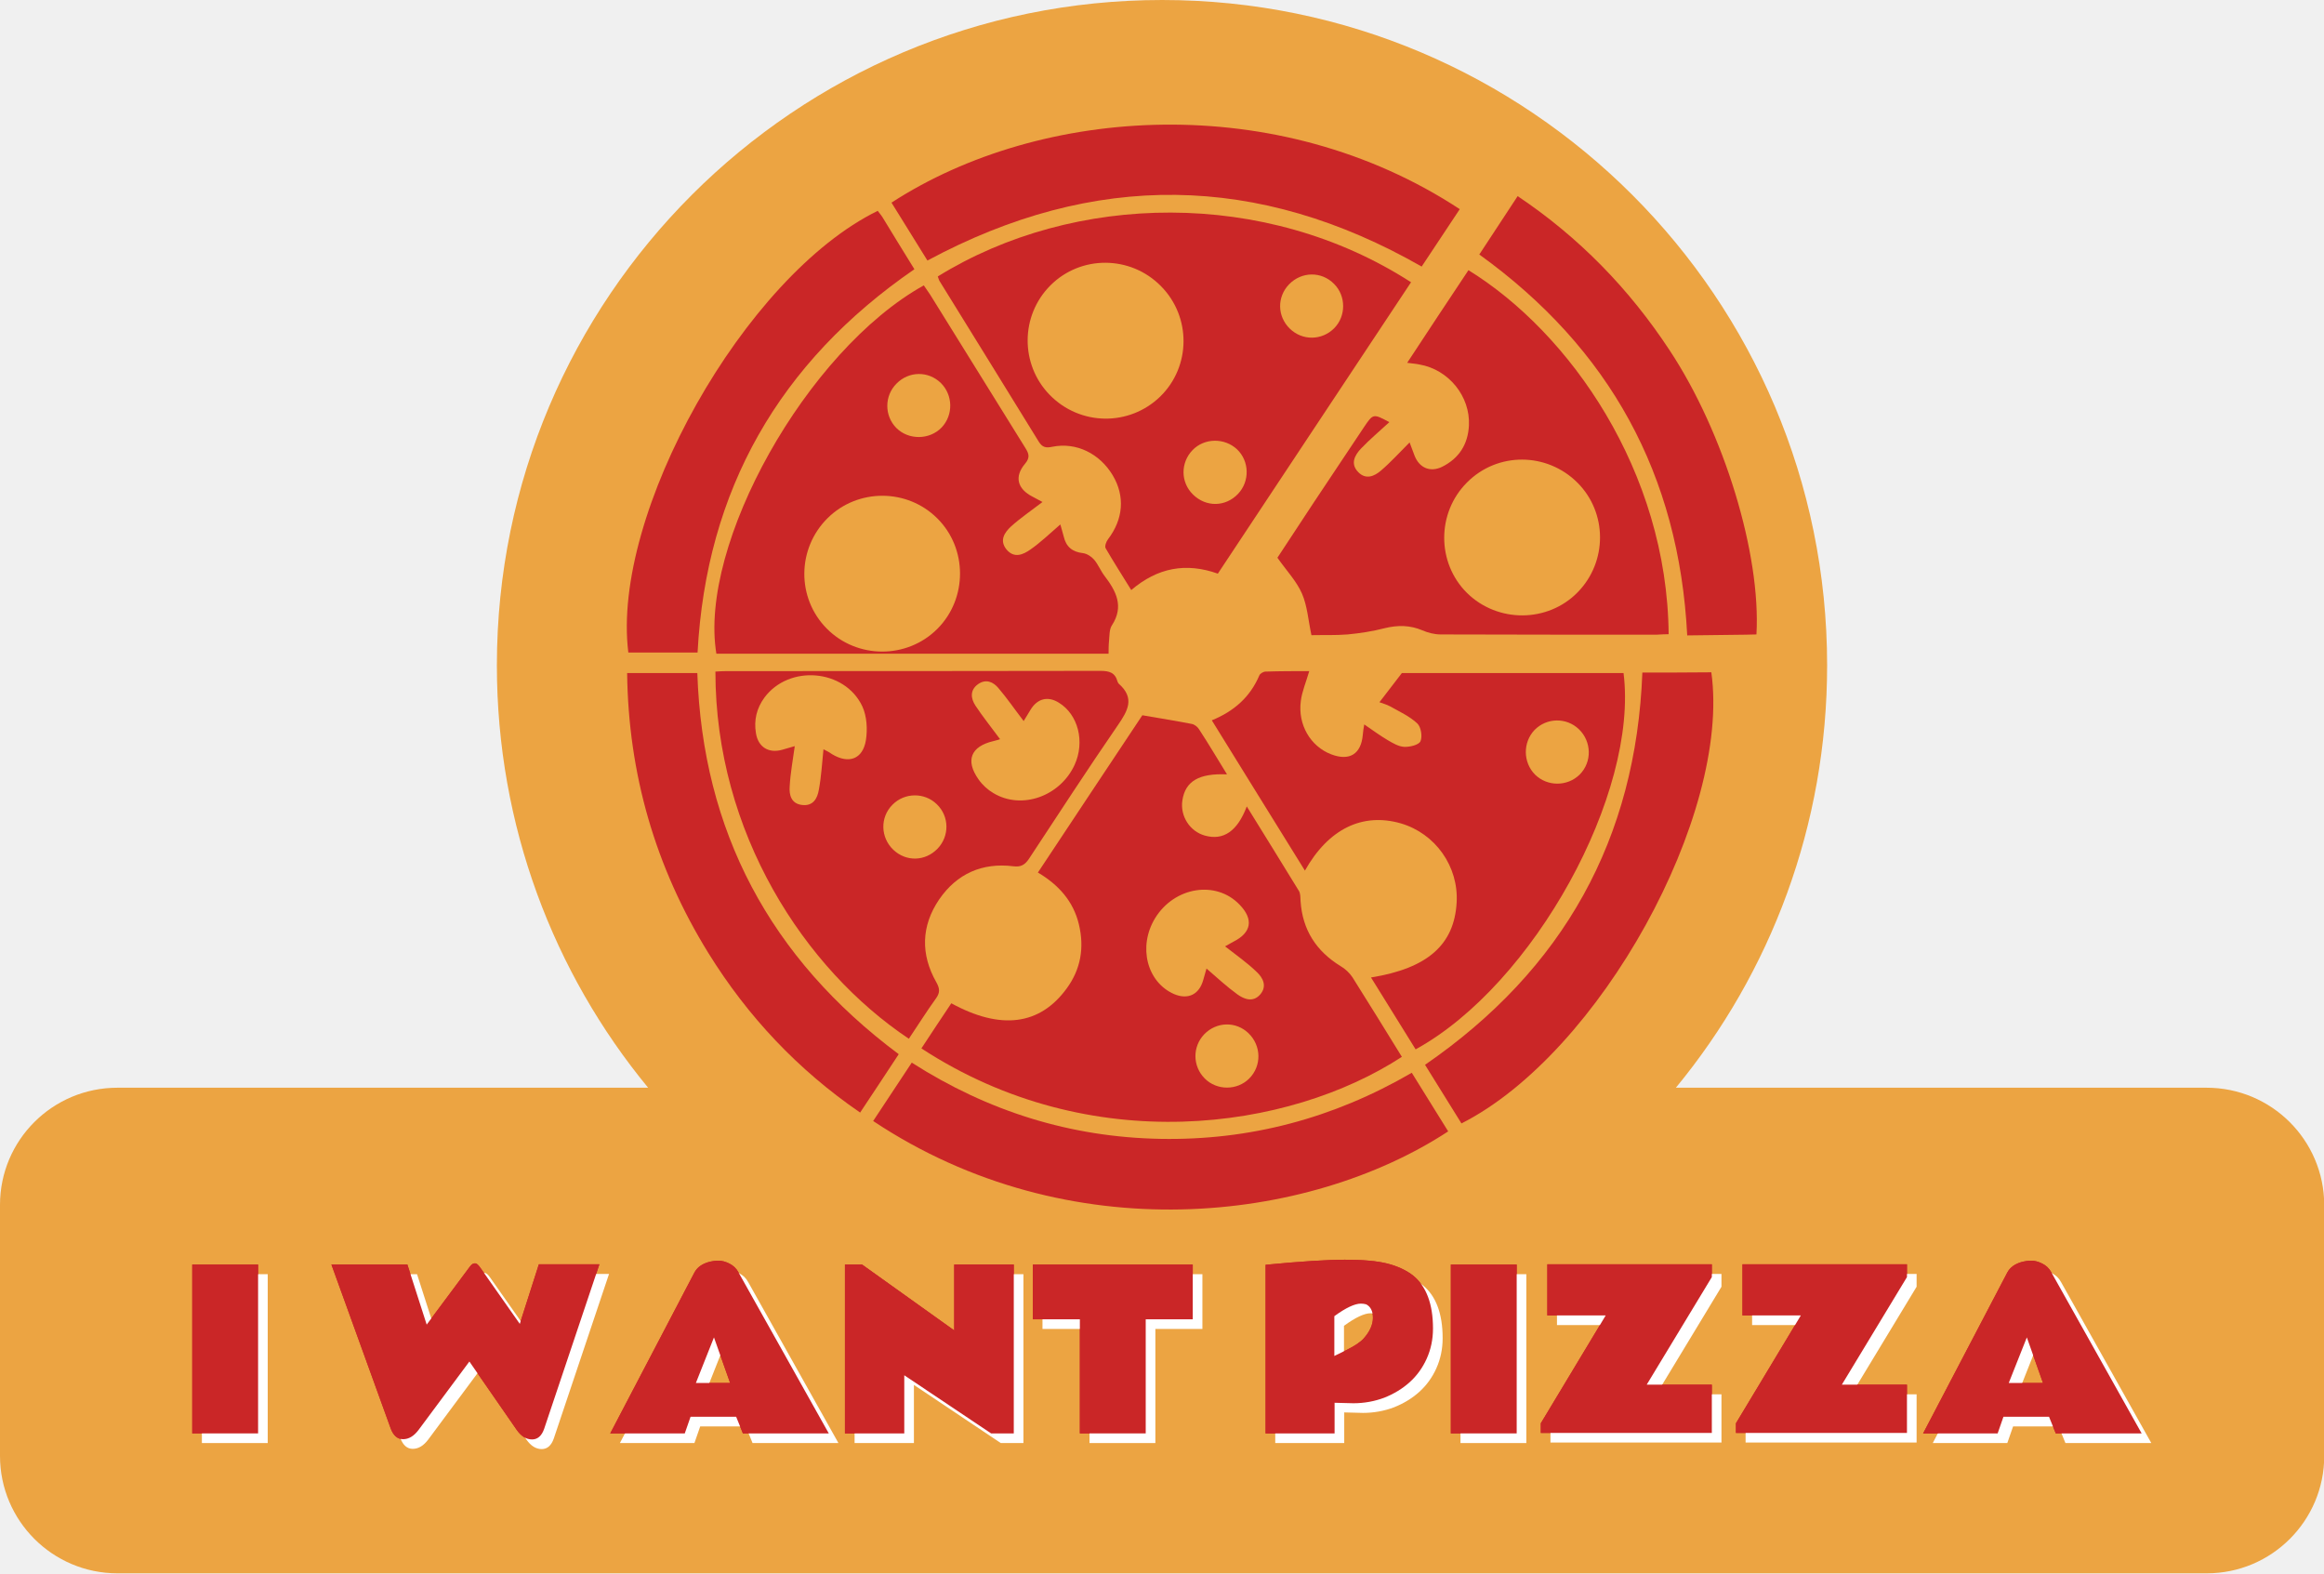
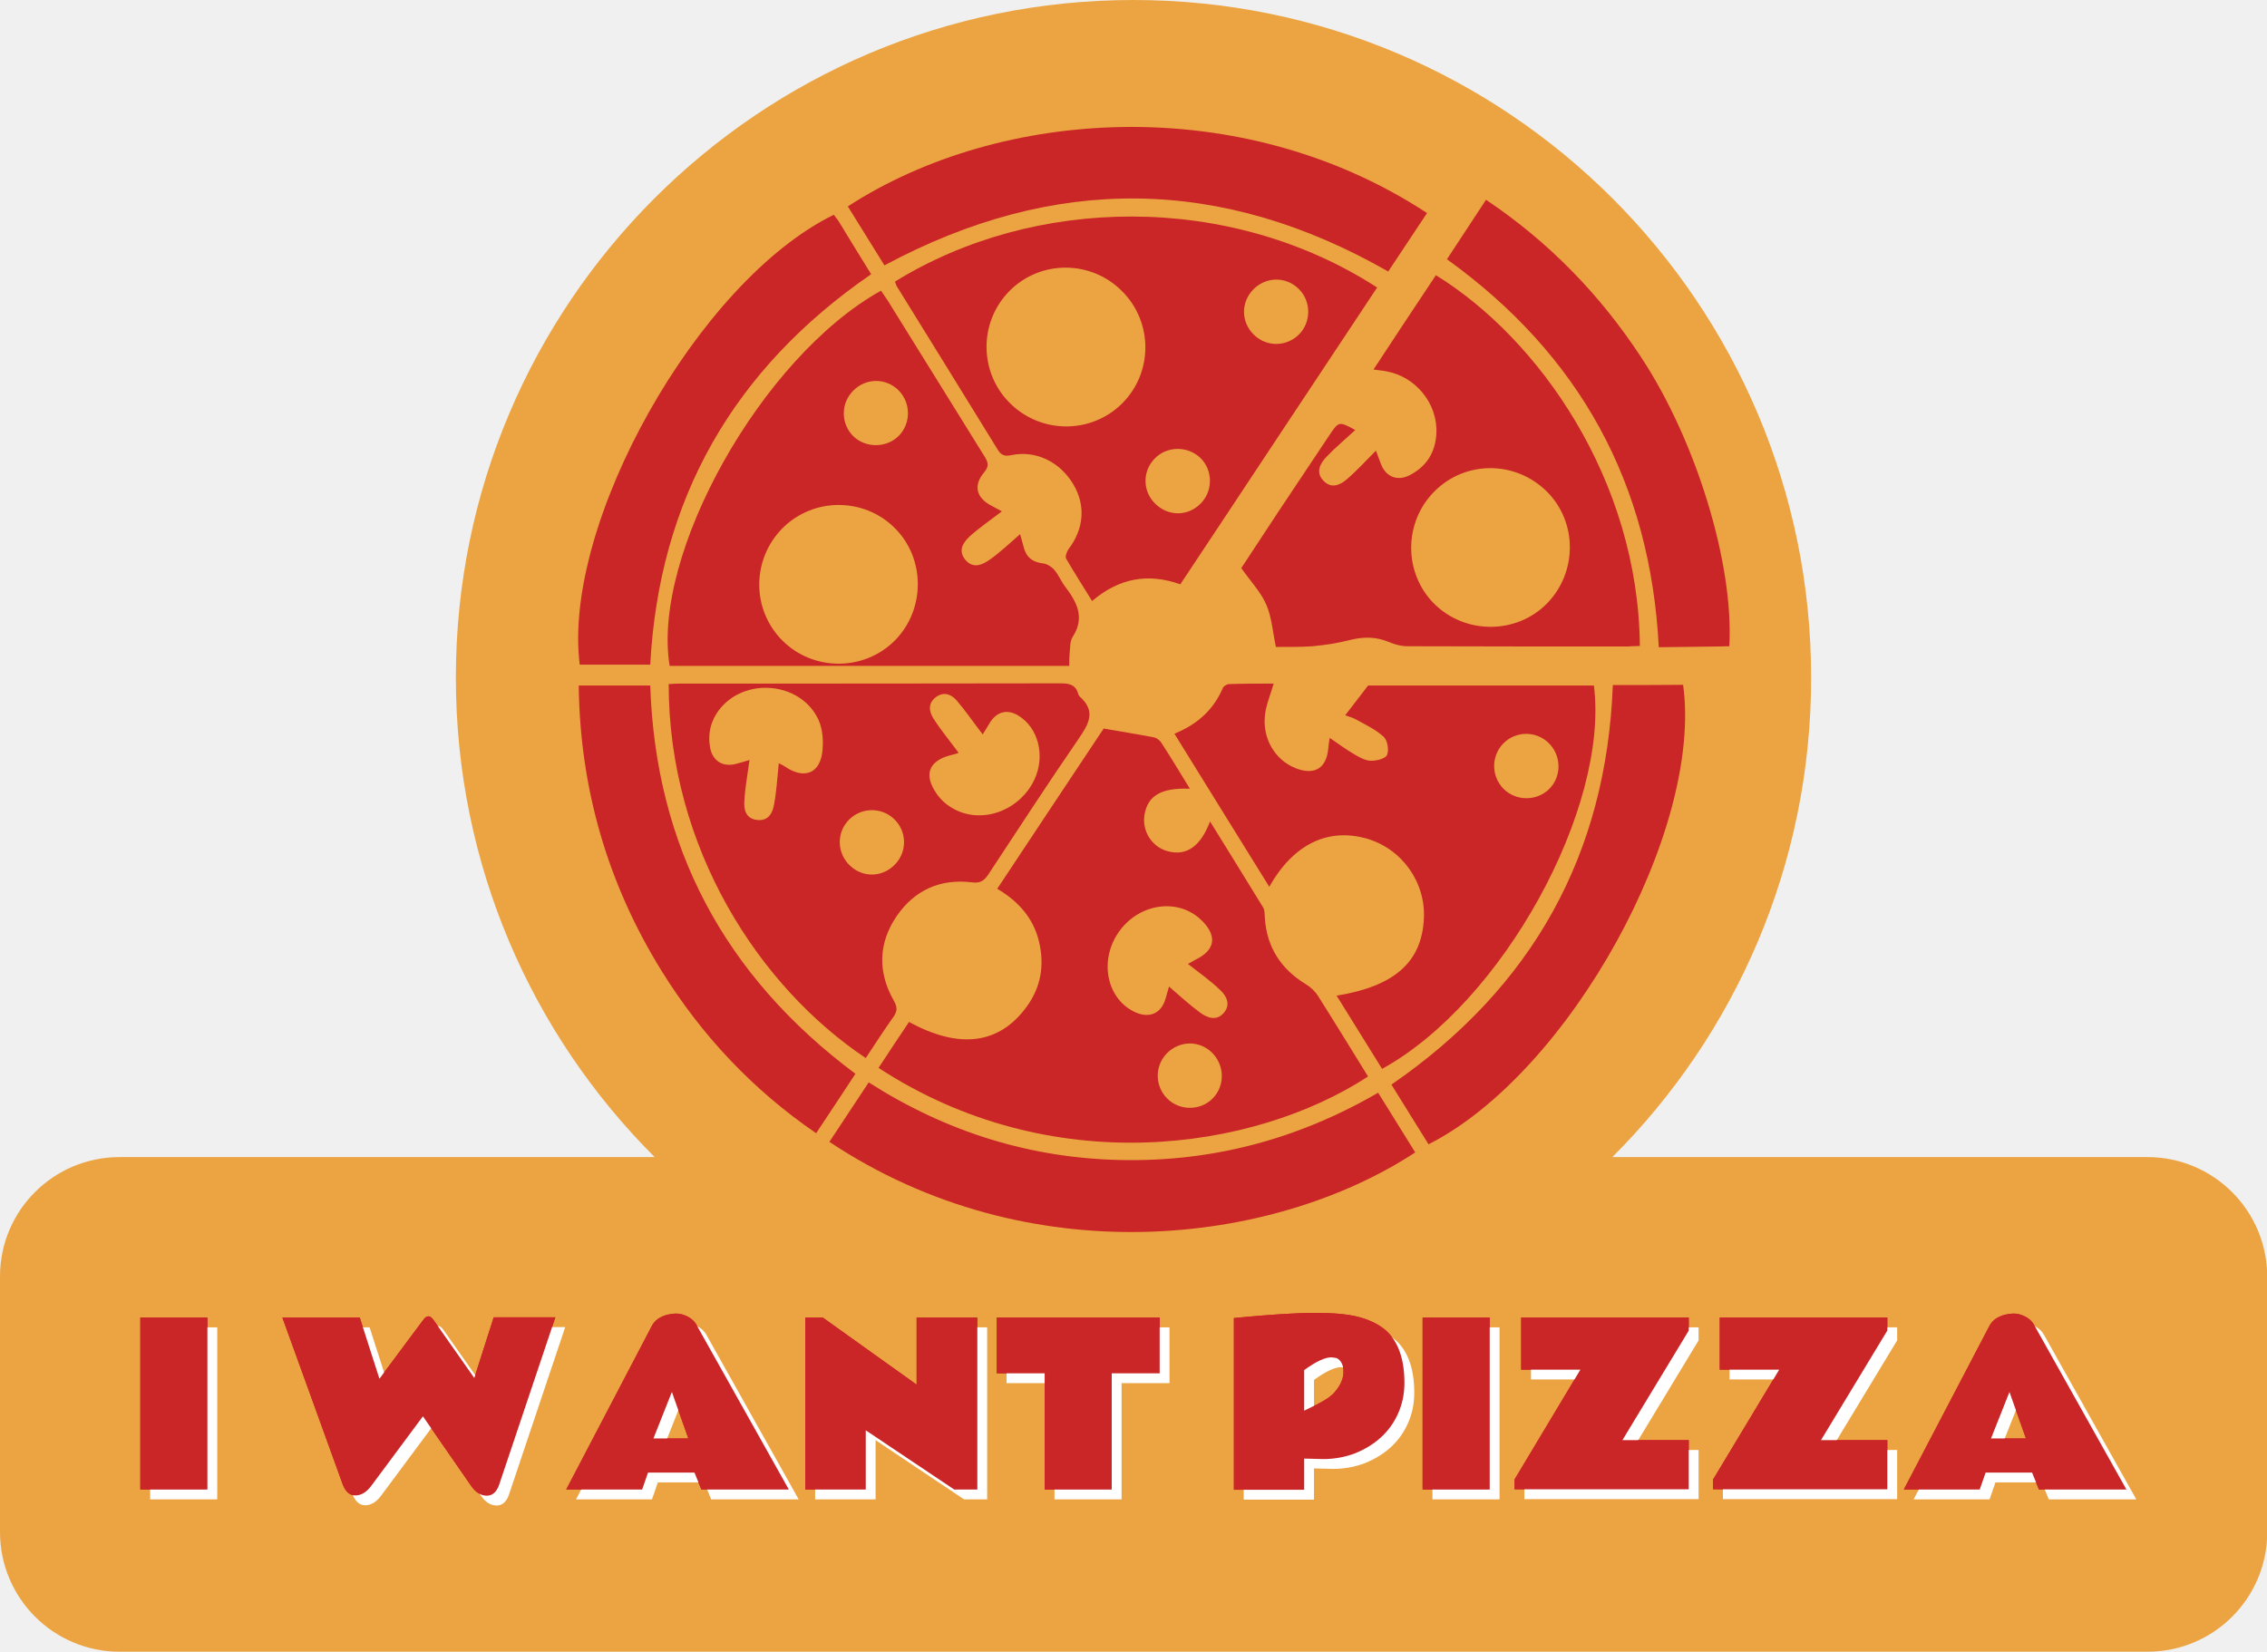
- <svg xmlns="http://www.w3.org/2000/svg" version="1.1" x="0px" y="0px" width="963.5px" height="652.2px" viewBox="0 0 963.5 652.2" style="overflow:scroll;enable-background:new 0 0 963.5 652.2;" xml:space="preserve">
+ <svg xmlns="http://www.w3.org/2000/svg" version="1.1" x="0px" y="0px" width="922.5px" height="672.2px" viewBox="0 0 922.5 672.2" style="overflow:scroll;enable-background:new 0 0 922.5 672.2;" xml:space="preserve">
  <style type="text/css">
  .st0{fill:#ECA442;}
  .st1{fill:#CA2627;}
  .st2{fill:#FFFFFF;}
</style>
  <defs>
</defs>
-   <path class="st0" d="M914.8,450.9H694.8c39.2-47.6,62.7-108.6,62.7-175.1C757.5,123.5,634,0,481.8,0S206,123.5,206,275.8   c0,66.5,23.5,127.5,62.7,175.1H48.7C21.8,450.9,0,472.6,0,499.5v104c0,26.9,21.8,48.7,48.7,48.7h866.2c26.9,0,48.7-21.8,48.7-48.7   v-104C963.5,472.6,941.7,450.9,914.8,450.9z" />
+   <path class="st0" d="M873.8,470.9H656.1c50-49.9,80.9-118.9,80.9-195.1C737,123.5,613.5,0,461.2,0S185.5,123.5,185.5,275.8   c0,76.2,30.9,145.2,80.9,195.1H48.7C21.8,470.9,0,492.6,0,519.5v104c0,26.9,21.8,48.7,48.7,48.7h825.2c26.9,0,48.7-21.8,48.7-48.7   v-104C922.5,492.6,900.7,470.9,873.8,470.9z" />
  <g>
    <g>
-       <path class="st1" d="M581.2,438.1c-6.8-11-13.6-22.1-20.5-33c-1.2-1.8-3-3.5-4.9-4.6c-10.1-6.2-15.8-15-16.6-26.9       c-0.1-1.5,0-3.2-0.7-4.3c-7.1-11.6-14.3-23.2-21.6-35c-3.9,10.3-9.7,14.2-17.3,12.1c-6.3-1.7-10.4-8.1-9.4-14.6       c1.2-8,6.9-11.3,18.5-10.8c-3.9-6.3-7.6-12.6-11.6-18.7c-0.6-1-1.9-2-3-2.2c-6.6-1.3-13.2-2.3-20.5-3.6       c-14,21-28.5,42.9-43.3,65.2c8.6,5.1,14.7,11.9,17,21.5c2.3,9.6,0.8,18.6-5.1,26.6c-11.1,15.2-27.3,17.3-47.8,6.1       c-4.1,6.1-8.2,12.3-12.4,18.7C452.1,480.4,534.4,468.6,581.2,438.1z M517.9,447.1c-5,5-13.4,5-18.4,0c-5.1-5.1-5.2-13.2-0.2-18.4       c5.1-5.2,13.1-5.4,18.3-0.4C523,433.5,523.1,441.9,517.9,447.1z M478.9,380.6c8-13,25.2-15.8,35-5.6c5.9,6.1,5,11.6-2.6,15.4       c-1.2,0.6-2.2,1.3-3.4,1.9c4.7,3.7,9.2,6.8,13.1,10.6c2.6,2.4,4.4,5.9,1.5,9.3c-2.9,3.4-6.6,2.1-9.5,0c-4.4-3.2-8.4-6.9-12.8-10.7       c-0.4,1.5-0.9,3.2-1.4,4.9c-1.7,5.9-6.3,8.1-12,5.7C475.5,407.2,471.7,392.4,478.9,380.6z" />
-       <path class="st1" d="M458.4,227.3c3.3,5.7,6.9,11.3,10.6,17.3c10.9-9.3,22.7-11.5,35.9-6.8c13.5-20.3,26.8-40.4,40.1-60.5       c13.3-20.1,26.7-40.2,40-60.3c-60.3-38.9-139.8-37.3-196.2-2.4c0.3,0.8,0.4,1.3,0.6,1.7c13.7,22.2,27.5,44.4,41.2,66.7       c1.5,2.4,2.9,2.8,5.7,2.2c9.9-2,19.6,2.8,25,11.8c5.2,8.7,4.4,18.2-1.9,26.5C458.6,224.5,457.9,226.5,458.4,227.3z M534.4,117.9       c5.2-5.4,13.5-5.5,18.7-0.2c5,5,5,13.4,0,18.4c-5.1,5.1-13.2,5.2-18.4,0.1C529.5,131.1,529.4,123.1,534.4,117.9z M494.4,186.6       c4.9-5.1,13.3-5.2,18.5-0.3c5.1,4.9,5.3,13.2,0.4,18.4c-5.2,5.5-13.3,5.6-18.7,0.3C489.4,199.9,489.4,191.8,494.4,186.6z        M435.2,163.7c-12.3-12.6-12.2-32.9,0.3-45.4c12.6-12.6,33.2-12.5,45.8,0.3c12.6,12.7,12.5,33.3-0.3,45.8       C468.2,176.8,447.8,176.6,435.2,163.7z" />
-       <path class="st1" d="M673.1,279c-31.2,0-62.3,0-91.9,0c-3.3,4.3-6.3,8.2-9.3,12.1c1.3,0.5,2.9,0.9,4.4,1.7       c3.9,2.2,8.1,4.1,11.3,7.1c1.5,1.4,2.2,5.4,1.3,7.4c-0.7,1.5-4.4,2.4-6.7,2.3c-2.3-0.1-4.7-1.5-6.9-2.8c-3.2-1.9-6.2-4.1-9.7-6.5       c-0.3,1.7-0.5,3-0.6,4.3c-0.7,8-5.5,11-13.1,8.1c-8.6-3.3-13.9-12.3-12.6-22.1c0.5-4,2.2-7.9,3.5-12.4c-5.9,0-12,0-18.1,0.2       c-0.9,0-2.3,0.8-2.6,1.6c-3.8,8.9-10.4,14.8-19.7,18.6c12.9,20.8,25.6,41.4,38.6,62.3c9.8-17.4,23.9-24.1,39.7-19.6       c14.4,4.2,24.1,17.9,23.2,32.9c-1,17.4-12,27.2-35.5,31c6.2,10,12.3,19.8,18.5,29.8C635.9,408.1,679.4,328.9,673.1,279z        M636.2,302.6c5-5.1,13.2-5.3,18.4-0.3c5.3,5.1,5.5,13.6,0.3,18.8c-5.1,5-13.4,5-18.5,0C631.4,316,631.3,307.8,636.2,302.6z" />
-       <path class="st1" d="M383,118.3c-48.6,27-93.5,107.5-86,152.7c54.2,0,108.3,0,162.6,0c0-1.5,0-3.5,0.2-5.5       c0.2-2.1,0.1-4.7,1.2-6.3c5.1-7.9,1.7-14.2-3.1-20.5c-1.6-2.1-2.6-4.7-4.3-6.7c-1.1-1.3-3-2.5-4.6-2.7c-4.4-0.5-7-2.6-8-6.9       c-0.4-1.7-1-3.4-1.4-5c-4.3,3.7-8.1,7.4-12.4,10.4c-3,2.1-6.7,3.8-9.9,0c-3.1-3.8-0.8-7.1,1.9-9.6c3.9-3.5,8.3-6.5,13-10.1       c-1.5-0.8-2.8-1.5-4.1-2.2c-6.3-3.2-7.7-8.3-3.1-13.7c2.1-2.5,1.6-4.1,0.1-6.5c-13.2-21.2-26.3-42.4-39.5-63.6       C384.7,120.8,383.8,119.5,383,118.3z M388.6,260.7c-12.6,12.6-33.3,12.5-45.8-0.1c-12.6-12.7-12.4-33.2,0.3-45.8       c12.5-12.4,33-12.4,45.5,0.1C401.1,227.3,401.2,248.1,388.6,260.7z M390.4,177.2c-5,5.2-13.7,5.3-18.8,0.2c-5-5.1-5-13.3,0.1-18.4       c5.1-5.2,13.2-5.3,18.4-0.2C395.1,163.8,395.3,172,390.4,177.2z" />
-       <path class="st1" d="M376.8,430.6c3.9-5.8,7.4-11.4,11.3-16.8c1.7-2.4,1.5-4.1,0.1-6.6c-6.6-11.6-6.3-23.4,1.2-34.4       c7.3-10.6,17.8-15.3,30.7-13.7c3.2,0.4,4.8-0.6,6.5-3.1c12.2-18.5,24.2-37,36.8-55.3c4.2-6.1,7.2-11.3,0.4-17.3       c-0.2-0.2-0.4-0.6-0.5-0.9c-1-3.7-3.4-4.4-7.1-4.4c-51.6,0.1-103.3,0.1-154.9,0.1c-1.6,0-3.2,0.1-4.7,0.2       C296.6,345.2,333.5,401.7,376.8,430.6z M404.4,292.5c-1.9-2.9-2.4-6.4,1.1-8.9c3.3-2.3,6.3-0.9,8.4,1.6c3.6,4.2,6.8,8.9,10.5,13.7       c0.8-1.3,1.8-2.9,2.8-4.6c2.8-4.7,7.2-5.9,11.8-3c8,4.9,10.9,16.2,6.5,25.8c-6,13-21.9,18.7-33.6,11.7c-2.4-1.4-4.6-3.4-6.2-5.7       c-5.6-7.9-3.2-13.7,6.2-15.9c0.9-0.2,1.9-0.5,2.7-0.8C411,301.5,407.5,297.2,404.4,292.5z M370,333.6c5-5.1,13.3-5.2,18.4-0.2       c5.2,5,5.3,13.2,0.3,18.4c-5.1,5.3-13,5.5-18.3,0.5C365,347.2,364.8,338.8,370,333.6z M341.4,310.6c-0.6,5.9-0.9,11.3-1.9,16.7       c-0.6,3.6-2.3,6.9-6.9,6.4c-4.6-0.5-5.5-4.2-5.2-7.8c0.3-5.4,1.3-10.8,2.1-16.6c-1.6,0.5-3.4,1-5.2,1.5c-5.6,1.6-10-1.1-10.9-6.9       c-0.9-5.4,0.3-10.3,3.5-14.7c10.2-13.8,33.3-11.9,40.6,3.6c1.9,4.1,2.2,9.5,1.5,14c-1.3,8-7.2,10-14.1,5.8       C343.8,311.8,342.6,311.2,341.4,310.6z" />
-       <path class="st1" d="M691.8,262.9c-0.6-67.6-41.1-125.1-83-150.9c-8.4,12.6-16.8,25.3-25.4,38.4c2.2,0.3,3.7,0.4,5.1,0.7       c12.1,2.1,21.1,13.2,20.5,25.3c-0.4,7.8-4.1,13.6-11.1,17.1c-4.9,2.4-9.4,0.5-11.4-4.5c-0.7-1.8-1.4-3.7-2.1-5.6       c-4.1,4.1-7.8,8.2-11.9,11.7c-2.7,2.3-6.2,3.9-9.4,0.6c-3.4-3.5-1.4-7,1.1-9.7c3.6-3.8,7.7-7.2,11.8-11c-6.7-3.6-6.7-3.6-10.6,2.2       c-6.9,10.4-13.9,20.8-20.8,31.2c-5.2,7.9-10.4,15.8-15,22.8c3.8,5.4,8,9.8,10.2,14.9c2.2,5.1,2.6,11.1,3.9,17.2       c4.7-0.1,9.9,0.1,15-0.3c5.2-0.5,10.4-1.3,15.4-2.6c5.4-1.3,10.4-1.3,15.6,0.9c2.3,1,5,1.7,7.6,1.7c29.8,0.1,59.6,0.1,89.5,0.1       C688.6,263,690.2,262.9,691.8,262.9z M654.1,245.5c-12.4,12.7-33.2,12.8-45.9,0.3c-12.6-12.5-12.6-33.2,0-45.8       c12.6-12.7,33.1-12.6,45.8,0.1C666.4,212.5,666.5,232.8,654.1,245.5z" />
-       <path class="st1" d="M481,472.1c-37.2-0.7-71.4-11.4-103-31.6c-5.5,8.3-10.8,16.3-16,24.2c81,53.9,180.2,42.4,238.4,4.3       c-5-8-9.9-16-15.1-24.3C552.8,463.6,518.1,472.8,481,472.1z" />
-       <path class="st1" d="M589.4,110.5c5.3-8,10.4-15.7,15.8-23.8c-75.4-49.5-173.5-43-235.6-2.7c5,8.1,10.1,16.2,14.9,24       C453.7,70.8,521.7,71.8,589.4,110.5z" />
-       <path class="st1" d="M680.9,278.8c-2.6,68.8-32.6,123-90.1,162.6c5.2,8.3,10.1,16.3,15.1,24.3c57.3-29,111.8-127.9,103.6-187       C699.9,278.8,690.5,278.8,680.9,278.8z" />
-       <path class="st1" d="M289.2,270.5c3.6-67.3,33.8-120.3,89.9-158.9c-4.5-7.3-8.9-14.4-13.2-21.5c-0.6-1-1.4-1.8-2-2.7       c-55.3,27-110.6,125.7-103.4,183.1C270.1,270.5,279.7,270.5,289.2,270.5z" />
-       <path class="st1" d="M289.1,279c-9.8,0-19.2,0-29.1,0c0.5,41.6,11.6,80.4,33.7,116.1c16.3,26.3,37.1,48.4,62.9,66.1       c5.5-8.3,10.7-16.1,16-24.2C319.1,397.1,291.3,344.4,289.1,279z" />
-       <path class="st1" d="M692.2,145.2c-16.7-25.4-37.5-46.8-63-63.9c-5.5,8.4-10.7,16.3-15.9,24.2c54.1,39,82.8,91.3,86.2,157.9       c8.4-0.1,16.4-0.2,24.4-0.3c1.3,0,2.6-0.1,4.3-0.1C730.1,229.7,714.8,179.4,692.2,145.2z" />
+       <path class="st1" d="M556.7,438.1c-6.8-11-13.6-22.1-20.5-33c-1.2-1.8-3-3.5-4.9-4.6c-10.1-6.2-15.8-15-16.6-26.9       c-0.1-1.5,0-3.2-0.7-4.3c-7.1-11.6-14.3-23.2-21.6-35c-3.9,10.3-9.7,14.2-17.3,12.1c-6.3-1.7-10.4-8.1-9.4-14.6       c1.2-8,6.9-11.3,18.5-10.8c-3.9-6.3-7.6-12.6-11.6-18.7c-0.6-1-1.9-2-3-2.2c-6.6-1.3-13.2-2.3-20.5-3.6       c-14,21-28.5,42.9-43.3,65.2c8.6,5.1,14.7,11.9,17,21.5c2.3,9.6,0.8,18.6-5.1,26.6c-11.1,15.2-27.3,17.3-47.8,6.1       c-4.1,6.1-8.2,12.3-12.4,18.7C427.6,480.4,509.9,468.6,556.7,438.1z M493.4,447.1c-5,5-13.4,5-18.4,0c-5.1-5.1-5.2-13.2-0.2-18.4       c5.1-5.2,13.1-5.4,18.3-0.4C498.4,433.5,498.6,441.9,493.4,447.1z M454.4,380.6c8-13,25.2-15.8,35-5.6c5.9,6.1,5,11.6-2.6,15.4       c-1.2,0.6-2.2,1.3-3.4,1.9c4.7,3.7,9.2,6.8,13.1,10.6c2.6,2.4,4.4,5.9,1.5,9.3c-2.9,3.4-6.6,2.1-9.5,0c-4.4-3.2-8.4-6.9-12.8-10.7       c-0.4,1.5-0.9,3.2-1.4,4.9c-1.7,5.9-6.3,8.1-12,5.7C451,407.2,447.2,392.4,454.4,380.6z" />
+       <path class="st1" d="M433.8,227.3c3.3,5.7,6.9,11.3,10.6,17.3c10.9-9.3,22.7-11.5,35.9-6.8c13.5-20.3,26.8-40.4,40.1-60.5       c13.3-20.1,26.7-40.2,40-60.3c-60.3-38.9-139.8-37.3-196.2-2.4c0.3,0.8,0.4,1.3,0.6,1.7c13.7,22.2,27.5,44.4,41.2,66.7       c1.5,2.4,2.9,2.8,5.7,2.2c9.9-2,19.6,2.8,25,11.8c5.2,8.7,4.4,18.2-1.9,26.5C434.1,224.5,433.4,226.5,433.8,227.3z M509.9,117.9       c5.2-5.4,13.5-5.5,18.7-0.2c5,5,5,13.4,0,18.4c-5.1,5.1-13.2,5.2-18.4,0.1C505,131.1,504.9,123.1,509.9,117.9z M469.9,186.6       c4.9-5.1,13.3-5.2,18.5-0.3c5.1,4.9,5.3,13.2,0.4,18.4c-5.2,5.5-13.3,5.6-18.7,0.3C464.9,199.9,464.8,191.8,469.9,186.6z        M410.6,163.7c-12.3-12.6-12.2-32.9,0.3-45.4c12.6-12.6,33.2-12.5,45.8,0.3c12.6,12.7,12.5,33.3-0.3,45.8       C443.7,176.8,423.2,176.6,410.6,163.7z" />
+       <path class="st1" d="M648.6,279c-31.2,0-62.3,0-91.9,0c-3.3,4.3-6.3,8.2-9.3,12.1c1.3,0.5,2.9,0.9,4.4,1.7       c3.9,2.2,8.1,4.1,11.3,7.1c1.5,1.4,2.2,5.4,1.3,7.4c-0.7,1.5-4.4,2.4-6.7,2.3c-2.3-0.1-4.7-1.5-6.9-2.8c-3.2-1.9-6.2-4.1-9.7-6.5       c-0.3,1.7-0.5,3-0.6,4.3c-0.7,8-5.5,11-13.1,8.1c-8.6-3.3-13.9-12.3-12.6-22.1c0.5-4,2.2-7.9,3.5-12.4c-5.9,0-12,0-18.1,0.2       c-0.9,0-2.3,0.8-2.6,1.6c-3.8,8.9-10.4,14.8-19.7,18.6c12.9,20.8,25.6,41.4,38.6,62.3c9.8-17.4,23.9-24.1,39.7-19.6       c14.4,4.2,24.1,17.9,23.2,32.9c-1,17.4-12,27.2-35.5,31c6.2,10,12.3,19.8,18.5,29.8C611.4,408.1,654.9,328.9,648.6,279z        M611.7,302.6c5-5.1,13.2-5.3,18.4-0.3c5.3,5.1,5.5,13.6,0.3,18.8c-5.1,5-13.4,5-18.5,0C606.8,316,606.7,307.8,611.7,302.6z" />
+       <path class="st1" d="M358.5,118.3c-48.6,27-93.5,107.5-86,152.7c54.2,0,108.3,0,162.6,0c0-1.5,0-3.5,0.2-5.5       c0.2-2.1,0.1-4.7,1.2-6.3c5.1-7.9,1.7-14.2-3.1-20.5c-1.6-2.1-2.6-4.7-4.3-6.7c-1.1-1.3-3-2.5-4.6-2.7c-4.4-0.5-7-2.6-8-6.9       c-0.4-1.7-1-3.4-1.4-5c-4.3,3.7-8.1,7.4-12.4,10.4c-3,2.1-6.7,3.8-9.9,0c-3.1-3.8-0.8-7.1,1.9-9.6c3.9-3.5,8.3-6.5,13-10.1       c-1.5-0.8-2.8-1.5-4.1-2.2c-6.3-3.2-7.7-8.3-3.1-13.7c2.1-2.5,1.6-4.1,0.1-6.5c-13.2-21.2-26.3-42.4-39.5-63.6       C360.2,120.8,359.3,119.5,358.5,118.3z M364.1,260.7c-12.6,12.6-33.3,12.5-45.8-0.1c-12.6-12.7-12.4-33.2,0.3-45.8       c12.5-12.4,33-12.4,45.5,0.1C376.6,227.3,376.6,248.1,364.1,260.7z M365.9,177.2c-5,5.2-13.7,5.3-18.8,0.2c-5-5.1-5-13.3,0.1-18.4       c5.1-5.2,13.2-5.3,18.4-0.2C370.6,163.8,370.8,172,365.9,177.2z" />
+       <path class="st1" d="M352.3,430.6c3.9-5.8,7.4-11.4,11.3-16.8c1.7-2.4,1.5-4.1,0.1-6.6c-6.6-11.6-6.3-23.4,1.2-34.4       c7.3-10.6,17.8-15.3,30.7-13.7c3.2,0.4,4.8-0.6,6.5-3.1c12.2-18.5,24.2-37,36.8-55.3c4.2-6.1,7.2-11.3,0.4-17.3       c-0.2-0.2-0.4-0.6-0.5-0.9c-1-3.7-3.4-4.4-7.1-4.4c-51.6,0.1-103.3,0.1-154.9,0.1c-1.6,0-3.2,0.1-4.7,0.2       C272.1,345.2,309,401.7,352.3,430.6z M379.9,292.5c-1.9-2.9-2.4-6.4,1.1-8.9c3.3-2.3,6.3-0.9,8.4,1.6c3.6,4.2,6.8,8.9,10.5,13.7       c0.8-1.3,1.8-2.9,2.8-4.6c2.8-4.7,7.2-5.9,11.8-3c8,4.9,10.9,16.2,6.5,25.8c-6,13-21.9,18.7-33.6,11.7c-2.4-1.4-4.6-3.4-6.2-5.7       c-5.6-7.9-3.2-13.7,6.2-15.9c0.9-0.2,1.9-0.5,2.7-0.8C386.5,301.5,382.9,297.2,379.9,292.5z M345.5,333.6c5-5.1,13.3-5.2,18.4-0.2       c5.2,5,5.3,13.2,0.3,18.4c-5.1,5.3-13,5.5-18.3,0.5C340.5,347.2,340.3,338.8,345.5,333.6z M316.9,310.6       c-0.6,5.9-0.9,11.3-1.9,16.7c-0.6,3.6-2.3,6.9-6.9,6.4c-4.6-0.5-5.5-4.2-5.2-7.8c0.3-5.4,1.3-10.8,2.1-16.6       c-1.6,0.5-3.4,1-5.2,1.5c-5.6,1.6-10-1.1-10.9-6.9c-0.9-5.4,0.3-10.3,3.5-14.7c10.2-13.8,33.3-11.9,40.6,3.6       c1.9,4.1,2.2,9.5,1.5,14c-1.3,8-7.2,10-14.1,5.8C319.3,311.8,318.1,311.2,316.9,310.6z" />
+       <path class="st1" d="M667.3,262.9c-0.6-67.6-41.1-125.1-83-150.9c-8.4,12.6-16.8,25.3-25.4,38.4c2.2,0.3,3.7,0.4,5.1,0.7       c12.1,2.1,21.1,13.2,20.5,25.3c-0.4,7.8-4.1,13.6-11.1,17.1c-4.9,2.4-9.4,0.5-11.4-4.5c-0.7-1.8-1.4-3.7-2.1-5.6       c-4.1,4.1-7.8,8.2-11.9,11.7c-2.7,2.3-6.2,3.9-9.4,0.6c-3.4-3.5-1.4-7,1.1-9.7c3.6-3.8,7.7-7.2,11.8-11c-6.7-3.6-6.7-3.6-10.6,2.2       c-6.9,10.4-13.9,20.8-20.8,31.2c-5.2,7.9-10.4,15.8-15,22.8c3.8,5.4,8,9.8,10.2,14.9c2.2,5.1,2.6,11.1,3.9,17.2       c4.7-0.1,9.9,0.1,15-0.3c5.2-0.5,10.4-1.3,15.4-2.6c5.4-1.3,10.4-1.3,15.6,0.9c2.3,1,5,1.7,7.6,1.7c29.8,0.1,59.6,0.1,89.5,0.1       C664.1,263,665.7,262.9,667.3,262.9z M629.6,245.5c-12.4,12.7-33.2,12.8-45.9,0.3c-12.6-12.5-12.6-33.2,0-45.8       c12.6-12.7,33.1-12.6,45.8,0.1C641.9,212.5,641.9,232.8,629.6,245.5z" />
+       <path class="st1" d="M456.5,472.1c-37.2-0.7-71.4-11.4-103-31.6c-5.5,8.3-10.8,16.3-16,24.2c81,53.9,180.2,42.4,238.4,4.3       c-5-8-9.9-16-15.1-24.3C528.2,463.6,493.6,472.8,456.5,472.1z" />
+       <path class="st1" d="M564.9,110.5c5.3-8,10.4-15.7,15.8-23.8C505.2,37.2,407.1,43.7,345,84c5,8.1,10.1,16.2,14.9,24       C429.2,70.8,497.2,71.8,564.9,110.5z" />
+       <path class="st1" d="M656.3,278.8c-2.6,68.8-32.6,123-90.1,162.6c5.2,8.3,10.1,16.3,15.1,24.3c57.3-29,111.8-127.9,103.6-187       C675.4,278.8,666,278.8,656.3,278.8z" />
+       <path class="st1" d="M264.6,270.5c3.6-67.3,33.8-120.3,89.9-158.9c-4.5-7.3-8.9-14.4-13.2-21.5c-0.6-1-1.4-1.8-2-2.7       c-55.3,27-110.6,125.7-103.4,183.1C245.6,270.5,255.1,270.5,264.6,270.5z" />
+       <path class="st1" d="M264.6,279c-9.8,0-19.2,0-29.1,0c0.5,41.6,11.6,80.4,33.7,116.1c16.3,26.3,37.1,48.4,62.9,66.1       c5.5-8.3,10.7-16.1,16-24.2C294.6,397.1,266.8,344.4,264.6,279z" />
+       <path class="st1" d="M667.7,145.2c-16.7-25.4-37.5-46.8-63-63.9c-5.5,8.4-10.7,16.3-15.9,24.2c54.1,39,82.8,91.3,86.2,157.9       c8.4-0.1,16.4-0.2,24.4-0.3c1.3,0,2.6-0.1,4.3-0.1C705.6,229.7,690.3,179.4,667.7,145.2z" />
    </g>
  </g>
  <g>
    <g>
-       <path class="st1" d="M107,594.2H79.7v-70H107V594.2z" />
-       <path class="st1" d="M168.9,524.2l8,24.9l17.5-23.5c0.6-0.8,1-1.3,1.3-1.5c0.3-0.2,0.7-0.4,1.3-0.4c0.6,0,1.3,0.6,2.2,1.9       l16.3,23.2l7.9-24.7h25.1l-22.9,68.2c-1,2.9-2.7,4.4-5,4.4c-2.4,0-4.5-1.3-6.4-4l-19.6-28.3l-21.1,28.4c-1.9,2.5-4,3.8-6.4,3.8       c-2.3,0-4-1.5-5.1-4.4l-24.6-68H168.9z" />
-       <path class="st1" d="M253,594.2l34.8-66.5c1.2-2.4,3.4-3.9,6.6-4.7c0.9-0.2,2.1-0.4,3.5-0.4c1.4,0,2.9,0.4,4.5,1.2       c1.6,0.8,2.9,2,3.8,3.7l37.4,66.7H308l-2.8-6.9h-18.9l-2.4,6.9H253z M288.5,573.3h14.2l-6.7-18.9L288.5,573.3z" />
-       <path class="st1" d="M350.3,524.2h7.1l38.2,27.3v-27.3h24.7v70h-9.4l-36-24.1v24.1h-24.6V524.2z" />
-       <path class="st1" d="M428.2,524.2h66.3v22.7H475v47.3h-27.3v-47.3h-19.5V524.2z" />
-       <path class="st1" d="M524.7,524.3c14.5-1.4,25.5-2.1,32.9-2.1c7.4,0,13.3,0.5,17.6,1.6c4.3,1.1,7.9,2.8,10.7,5       c5.4,4.4,8.2,11.7,8.2,21.9c0,4.6-0.9,8.7-2.6,12.5c-1.7,3.8-4.1,7.1-7.1,9.8c-3,2.7-6.5,4.8-10.5,6.4c-4,1.5-8.3,2.3-12.8,2.3       l-7.8-0.2v12.7h-28.6V524.3z M564.2,540.4c-2.5,0-6.2,1.7-11,5.2v16.5l5.1-2.5c3.4-1.7,5.8-3.3,7.1-4.8c2.5-2.8,3.8-5.7,3.8-8.5       s-1-4.7-2.8-5.6C565.7,540.5,565,540.4,564.2,540.4z" />
-       <path class="st1" d="M628.8,594.2h-27.3v-70h27.3V594.2z" />
-       <path class="st1" d="M665.7,545.3h-24.2v-21.2h68.2v5.3l-27,44.6h27v20h-70.9v-4L665.7,545.3z" />
-       <path class="st1" d="M746.6,545.3h-24.2v-21.2h68.2v5.3l-27,44.6h27v20h-70.9v-4L746.6,545.3z" />
-       <path class="st1" d="M797.3,594.2l34.8-66.5c1.2-2.4,3.4-3.9,6.6-4.7c0.9-0.2,2.1-0.4,3.5-0.4s2.9,0.4,4.5,1.2s2.9,2,3.8,3.7       l37.4,66.7h-35.6l-2.8-6.9h-18.9l-2.4,6.9H797.3z M832.8,573.3h14.2l-6.7-18.9L832.8,573.3z" />
+       <path class="st1" d="M84.4,606.2H57.1v-70h27.3V606.2z" />
+       <path class="st1" d="M146.4,536.2l8,24.9l17.5-23.5c0.6-0.8,1-1.3,1.3-1.5c0.3-0.2,0.7-0.4,1.3-0.4c0.6,0,1.3,0.6,2.2,1.9       l16.3,23.2l7.9-24.7H226l-22.9,68.2c-1,2.9-2.7,4.4-5,4.4c-2.4,0-4.5-1.3-6.4-4l-19.6-28.3l-21.1,28.4c-1.9,2.5-4,3.8-6.4,3.8       c-2.3,0-4-1.5-5.1-4.4l-24.6-68H146.4z" />
+       <path class="st1" d="M230.4,606.2l34.8-66.5c1.2-2.4,3.4-3.9,6.6-4.7c0.9-0.2,2.1-0.4,3.5-0.4s2.9,0.4,4.5,1.2s2.9,2,3.8,3.7       l37.4,66.7h-35.6l-2.8-6.9h-18.9l-2.4,6.9H230.4z M265.9,585.4h14.2l-6.7-18.9L265.9,585.4z" />
+       <path class="st1" d="M327.7,536.2h7.1l38.2,27.3v-27.3h24.7v70h-9.4l-36-24.1v24.1h-24.6V536.2z" />
+       <path class="st1" d="M405.6,536.2h66.3v22.7h-19.5v47.3h-27.3v-47.3h-19.5V536.2z" />
+       <path class="st1" d="M502.1,536.4c14.5-1.4,25.5-2.1,32.9-2.1c7.4,0,13.3,0.5,17.6,1.6c4.3,1.1,7.9,2.8,10.7,5       c5.4,4.4,8.2,11.7,8.2,21.9c0,4.6-0.9,8.7-2.6,12.5c-1.7,3.8-4.1,7.1-7.1,9.8c-3,2.7-6.5,4.8-10.5,6.4c-4,1.5-8.3,2.3-12.8,2.3       l-7.8-0.2v12.7h-28.6V536.4z M541.7,552.4c-2.5,0-6.2,1.7-11,5.2v16.5l5.1-2.5c3.4-1.7,5.8-3.3,7.1-4.8c2.5-2.8,3.8-5.7,3.8-8.5       s-1-4.7-2.8-5.6C543.1,552.6,542.4,552.4,541.7,552.4z" />
+       <path class="st1" d="M606.2,606.2h-27.3v-70h27.3V606.2z" />
+       <path class="st1" d="M643.1,557.4H619v-21.2h68.2v5.3l-27,44.6h27v20h-70.9v-4L643.1,557.4z" />
+       <path class="st1" d="M724,557.4h-24.2v-21.2h68.2v5.3l-27,44.6h27v20h-70.9v-4L724,557.4z" />
+       <path class="st1" d="M774.7,606.2l34.8-66.5c1.2-2.4,3.4-3.9,6.6-4.7c0.9-0.2,2.1-0.4,3.5-0.4s2.9,0.4,4.5,1.2s2.9,2,3.8,3.7       l37.4,66.7h-35.6l-2.8-6.9h-18.9l-2.4,6.9H774.7z M810.2,585.4h14.2l-6.7-18.9L810.2,585.4z" />
    </g>
    <g>
-       <path class="st2" d="M111,598.2H83.7v-70H111V598.2z" />
-       <path class="st2" d="M172.9,528.2l8,24.9l17.5-23.5c0.6-0.8,1-1.3,1.3-1.5c0.3-0.2,0.7-0.4,1.3-0.4c0.6,0,1.3,0.6,2.2,1.9       l16.3,23.2l7.9-24.7h25.1l-22.9,68.2c-1,2.9-2.7,4.4-5,4.4c-2.4,0-4.5-1.3-6.4-4l-19.6-28.3l-21.1,28.4c-1.9,2.5-4,3.8-6.4,3.8       c-2.3,0-4-1.5-5.1-4.4l-24.6-68H172.9z" />
-       <path class="st2" d="M257,598.2l34.8-66.5c1.2-2.4,3.4-3.9,6.6-4.7c0.9-0.2,2.1-0.4,3.5-0.4c1.4,0,2.9,0.4,4.5,1.2       c1.6,0.8,2.9,2,3.8,3.7l37.4,66.7H312l-2.8-6.9h-18.9l-2.4,6.9H257z M292.5,577.3h14.2l-6.7-18.9L292.5,577.3z" />
-       <path class="st2" d="M354.3,528.2h7.1l38.2,27.3v-27.3h24.7v70h-9.4l-36-24.1v24.1h-24.6V528.2z" />
-       <path class="st2" d="M432.2,528.2h66.3v22.7H479v47.3h-27.3v-47.3h-19.5V528.2z" />
-       <path class="st2" d="M528.7,528.3c14.5-1.4,25.5-2.1,32.9-2.1c7.4,0,13.3,0.5,17.6,1.6c4.3,1.1,7.9,2.8,10.7,5       c5.4,4.4,8.2,11.7,8.2,21.9c0,4.6-0.9,8.7-2.6,12.5c-1.7,3.8-4.1,7.1-7.1,9.8c-3,2.7-6.5,4.8-10.5,6.4c-4,1.5-8.3,2.3-12.8,2.3       l-7.8-0.2v12.7h-28.6V528.3z M568.2,544.4c-2.5,0-6.2,1.7-11,5.2v16.5l5.1-2.5c3.4-1.7,5.8-3.3,7.1-4.8c2.5-2.8,3.8-5.7,3.8-8.5       s-1-4.7-2.8-5.6C569.7,544.5,569,544.4,568.2,544.4z" />
-       <path class="st2" d="M632.8,598.2h-27.3v-70h27.3V598.2z" />
-       <path class="st2" d="M669.7,549.3h-24.2v-21.2h68.2v5.3l-27,44.6h27v20h-70.9v-4L669.7,549.3z" />
-       <path class="st2" d="M750.6,549.3h-24.2v-21.2h68.2v5.3l-27,44.6h27v20h-70.9v-4L750.6,549.3z" />
-       <path class="st2" d="M801.3,598.2l34.8-66.5c1.2-2.4,3.4-3.9,6.6-4.7c0.9-0.2,2.1-0.4,3.5-0.4s2.9,0.4,4.5,1.2s2.9,2,3.8,3.7       l37.4,66.7h-35.6l-2.8-6.9h-18.9l-2.4,6.9H801.3z M836.8,577.3h14.2l-6.7-18.9L836.8,577.3z" />
+       <path class="st2" d="M88.4,610.2H61.1v-70h27.3V610.2z" />
+       <path class="st2" d="M150.4,540.2l8,24.9l17.5-23.5c0.6-0.8,1-1.3,1.3-1.5c0.3-0.2,0.7-0.4,1.3-0.4c0.6,0,1.3,0.6,2.2,1.9       l16.3,23.2l7.9-24.7H230l-22.9,68.2c-1,2.9-2.7,4.4-5,4.4c-2.4,0-4.5-1.3-6.4-4l-19.6-28.3l-21.1,28.4c-1.9,2.5-4,3.8-6.4,3.8       c-2.3,0-4-1.5-5.1-4.4l-24.6-68H150.4z" />
+       <path class="st2" d="M234.4,610.2l34.8-66.5c1.2-2.4,3.4-3.9,6.6-4.7c0.9-0.2,2.1-0.4,3.5-0.4s2.9,0.4,4.5,1.2s2.9,2,3.8,3.7       l37.4,66.7h-35.6l-2.8-6.9h-18.9l-2.4,6.9H234.4z M269.9,589.4h14.2l-6.7-18.9L269.9,589.4z" />
+       <path class="st2" d="M331.7,540.2h7.1l38.2,27.3v-27.3h24.7v70h-9.4l-36-24.1v24.1h-24.6V540.2z" />
+       <path class="st2" d="M409.6,540.2h66.3v22.7h-19.5v47.3h-27.3v-47.3h-19.5V540.2z" />
+       <path class="st2" d="M506.1,540.4c14.5-1.4,25.5-2.1,32.9-2.1c7.4,0,13.3,0.5,17.6,1.6c4.3,1.1,7.9,2.8,10.7,5       c5.4,4.4,8.2,11.7,8.2,21.9c0,4.6-0.9,8.7-2.6,12.5c-1.7,3.8-4.1,7.1-7.1,9.8c-3,2.7-6.5,4.8-10.5,6.4c-4,1.5-8.3,2.3-12.8,2.3       l-7.8-0.2v12.7h-28.6V540.4z M545.7,556.4c-2.5,0-6.2,1.7-11,5.2v16.5l5.1-2.5c3.4-1.7,5.8-3.3,7.1-4.8c2.5-2.8,3.8-5.7,3.8-8.5       s-1-4.7-2.8-5.6C547.1,556.6,546.4,556.4,545.7,556.4z" />
+       <path class="st2" d="M610.2,610.2h-27.3v-70h27.3V610.2z" />
+       <path class="st2" d="M647.1,561.4H623v-21.2h68.2v5.3l-27,44.6h27v20h-70.9v-4L647.1,561.4z" />
+       <path class="st2" d="M728,561.4h-24.2v-21.2h68.2v5.3l-27,44.6h27v20h-70.9v-4L728,561.4z" />
+       <path class="st2" d="M778.7,610.2l34.8-66.5c1.2-2.4,3.4-3.9,6.6-4.7c0.9-0.2,2.1-0.4,3.5-0.4s2.9,0.4,4.5,1.2s2.9,2,3.8,3.7       l37.4,66.7h-35.6l-2.8-6.9h-18.9l-2.4,6.9H778.7z M814.2,589.4h14.2l-6.7-18.9L814.2,589.4z" />
    </g>
    <g>
-       <path class="st1" d="M107,594.2H79.7v-70H107V594.2z" />
-       <path class="st1" d="M168.9,524.2l8,24.9l17.5-23.5c0.6-0.8,1-1.3,1.3-1.5c0.3-0.2,0.7-0.4,1.3-0.4c0.6,0,1.3,0.6,2.2,1.9       l16.3,23.2l7.9-24.7h25.1l-22.9,68.2c-1,2.9-2.7,4.4-5,4.4c-2.4,0-4.5-1.3-6.4-4l-19.6-28.3l-21.1,28.4c-1.9,2.5-4,3.8-6.4,3.8       c-2.3,0-4-1.5-5.1-4.4l-24.6-68H168.9z" />
-       <path class="st1" d="M253,594.2l34.8-66.5c1.2-2.4,3.4-3.9,6.6-4.7c0.9-0.2,2.1-0.4,3.5-0.4c1.4,0,2.9,0.4,4.5,1.2       c1.6,0.8,2.9,2,3.8,3.7l37.4,66.7H308l-2.8-6.9h-18.9l-2.4,6.9H253z M288.5,573.3h14.2l-6.7-18.9L288.5,573.3z" />
-       <path class="st1" d="M350.3,524.2h7.1l38.2,27.3v-27.3h24.7v70h-9.4l-36-24.1v24.1h-24.6V524.2z" />
-       <path class="st1" d="M428.2,524.2h66.3v22.7H475v47.3h-27.3v-47.3h-19.5V524.2z" />
-       <path class="st1" d="M524.7,524.3c14.5-1.4,25.5-2.1,32.9-2.1c7.4,0,13.3,0.5,17.6,1.6c4.3,1.1,7.9,2.8,10.7,5       c5.4,4.4,8.2,11.7,8.2,21.9c0,4.6-0.9,8.7-2.6,12.5c-1.7,3.8-4.1,7.1-7.1,9.8c-3,2.7-6.5,4.8-10.5,6.4c-4,1.5-8.3,2.3-12.8,2.3       l-7.8-0.2v12.7h-28.6V524.3z M564.2,540.4c-2.5,0-6.2,1.7-11,5.2v16.5l5.1-2.5c3.4-1.7,5.8-3.3,7.1-4.8c2.5-2.8,3.8-5.7,3.8-8.5       s-1-4.7-2.8-5.6C565.7,540.5,565,540.4,564.2,540.4z" />
-       <path class="st1" d="M628.8,594.2h-27.3v-70h27.3V594.2z" />
-       <path class="st1" d="M665.7,545.3h-24.2v-21.2h68.2v5.3l-27,44.6h27v20h-70.9v-4L665.7,545.3z" />
-       <path class="st1" d="M746.6,545.3h-24.2v-21.2h68.2v5.3l-27,44.6h27v20h-70.9v-4L746.6,545.3z" />
-       <path class="st1" d="M797.3,594.2l34.8-66.5c1.2-2.4,3.4-3.9,6.6-4.7c0.9-0.2,2.1-0.4,3.5-0.4s2.9,0.4,4.5,1.2s2.9,2,3.8,3.7       l37.4,66.7h-35.6l-2.8-6.9h-18.9l-2.4,6.9H797.3z M832.8,573.3h14.2l-6.7-18.9L832.8,573.3z" />
+       <path class="st1" d="M84.4,606.2H57.1v-70h27.3V606.2z" />
+       <path class="st1" d="M146.4,536.2l8,24.9l17.5-23.5c0.6-0.8,1-1.3,1.3-1.5c0.3-0.2,0.7-0.4,1.3-0.4c0.6,0,1.3,0.6,2.2,1.9       l16.3,23.2l7.9-24.7H226l-22.9,68.2c-1,2.9-2.7,4.4-5,4.4c-2.4,0-4.5-1.3-6.4-4l-19.6-28.3l-21.1,28.4c-1.9,2.5-4,3.8-6.4,3.8       c-2.3,0-4-1.5-5.1-4.4l-24.6-68H146.4z" />
+       <path class="st1" d="M230.4,606.2l34.8-66.5c1.2-2.4,3.4-3.9,6.6-4.7c0.9-0.2,2.1-0.4,3.5-0.4s2.9,0.4,4.5,1.2s2.9,2,3.8,3.7       l37.4,66.7h-35.6l-2.8-6.9h-18.9l-2.4,6.9H230.4z M265.9,585.4h14.2l-6.7-18.9L265.9,585.4z" />
+       <path class="st1" d="M327.7,536.2h7.1l38.2,27.3v-27.3h24.7v70h-9.4l-36-24.1v24.1h-24.6V536.2z" />
+       <path class="st1" d="M405.6,536.2h66.3v22.7h-19.5v47.3h-27.3v-47.3h-19.5V536.2z" />
+       <path class="st1" d="M502.1,536.4c14.5-1.4,25.5-2.1,32.9-2.1c7.4,0,13.3,0.5,17.6,1.6c4.3,1.1,7.9,2.8,10.7,5       c5.4,4.4,8.2,11.7,8.2,21.9c0,4.6-0.9,8.7-2.6,12.5c-1.7,3.8-4.1,7.1-7.1,9.8c-3,2.7-6.5,4.8-10.5,6.4c-4,1.5-8.3,2.3-12.8,2.3       l-7.8-0.2v12.7h-28.6V536.4z M541.7,552.4c-2.5,0-6.2,1.7-11,5.2v16.5l5.1-2.5c3.4-1.7,5.8-3.3,7.1-4.8c2.5-2.8,3.8-5.7,3.8-8.5       s-1-4.7-2.8-5.6C543.1,552.6,542.4,552.4,541.7,552.4z" />
+       <path class="st1" d="M606.2,606.2h-27.3v-70h27.3V606.2z" />
+       <path class="st1" d="M643.1,557.4H619v-21.2h68.2v5.3l-27,44.6h27v20h-70.9v-4L643.1,557.4z" />
+       <path class="st1" d="M724,557.4h-24.2v-21.2h68.2v5.3l-27,44.6h27v20h-70.9v-4L724,557.4z" />
+       <path class="st1" d="M774.7,606.2l34.8-66.5c1.2-2.4,3.4-3.9,6.6-4.7c0.9-0.2,2.1-0.4,3.5-0.4s2.9,0.4,4.5,1.2s2.9,2,3.8,3.7       l37.4,66.7h-35.6l-2.8-6.9h-18.9l-2.4,6.9H774.7z M810.2,585.4h14.2l-6.7-18.9L810.2,585.4z" />
    </g>
  </g>
</svg>
